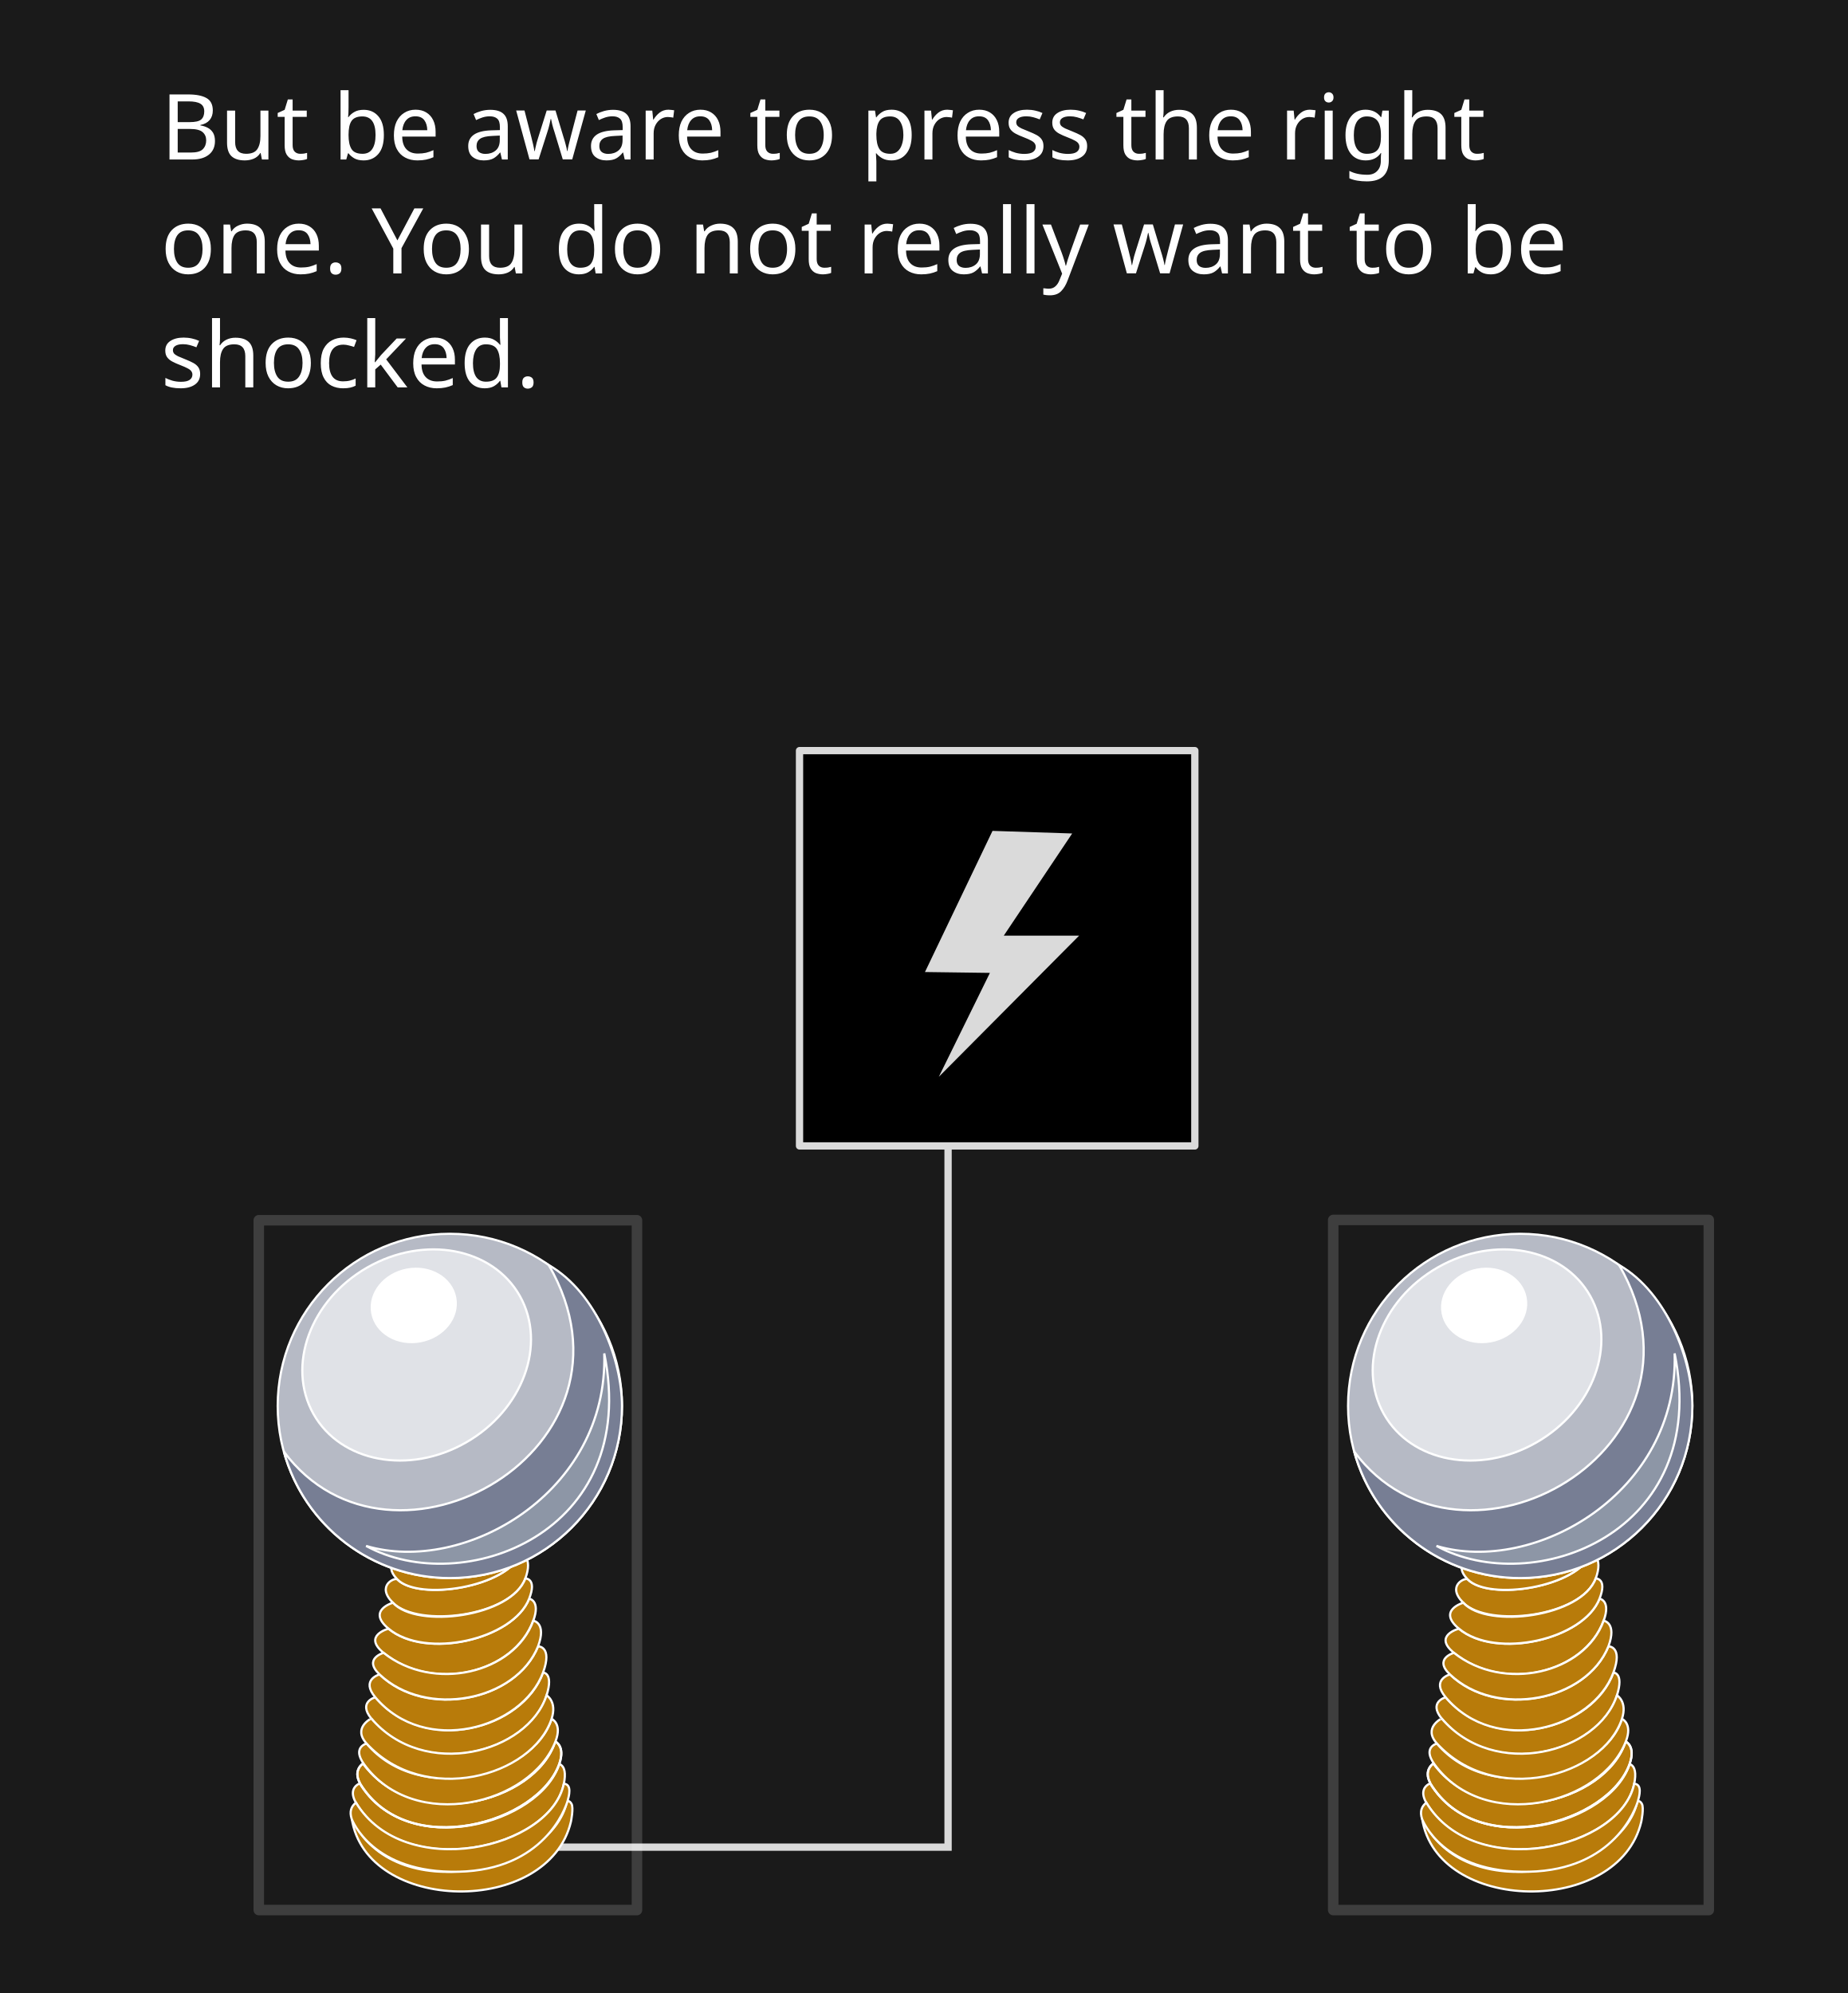
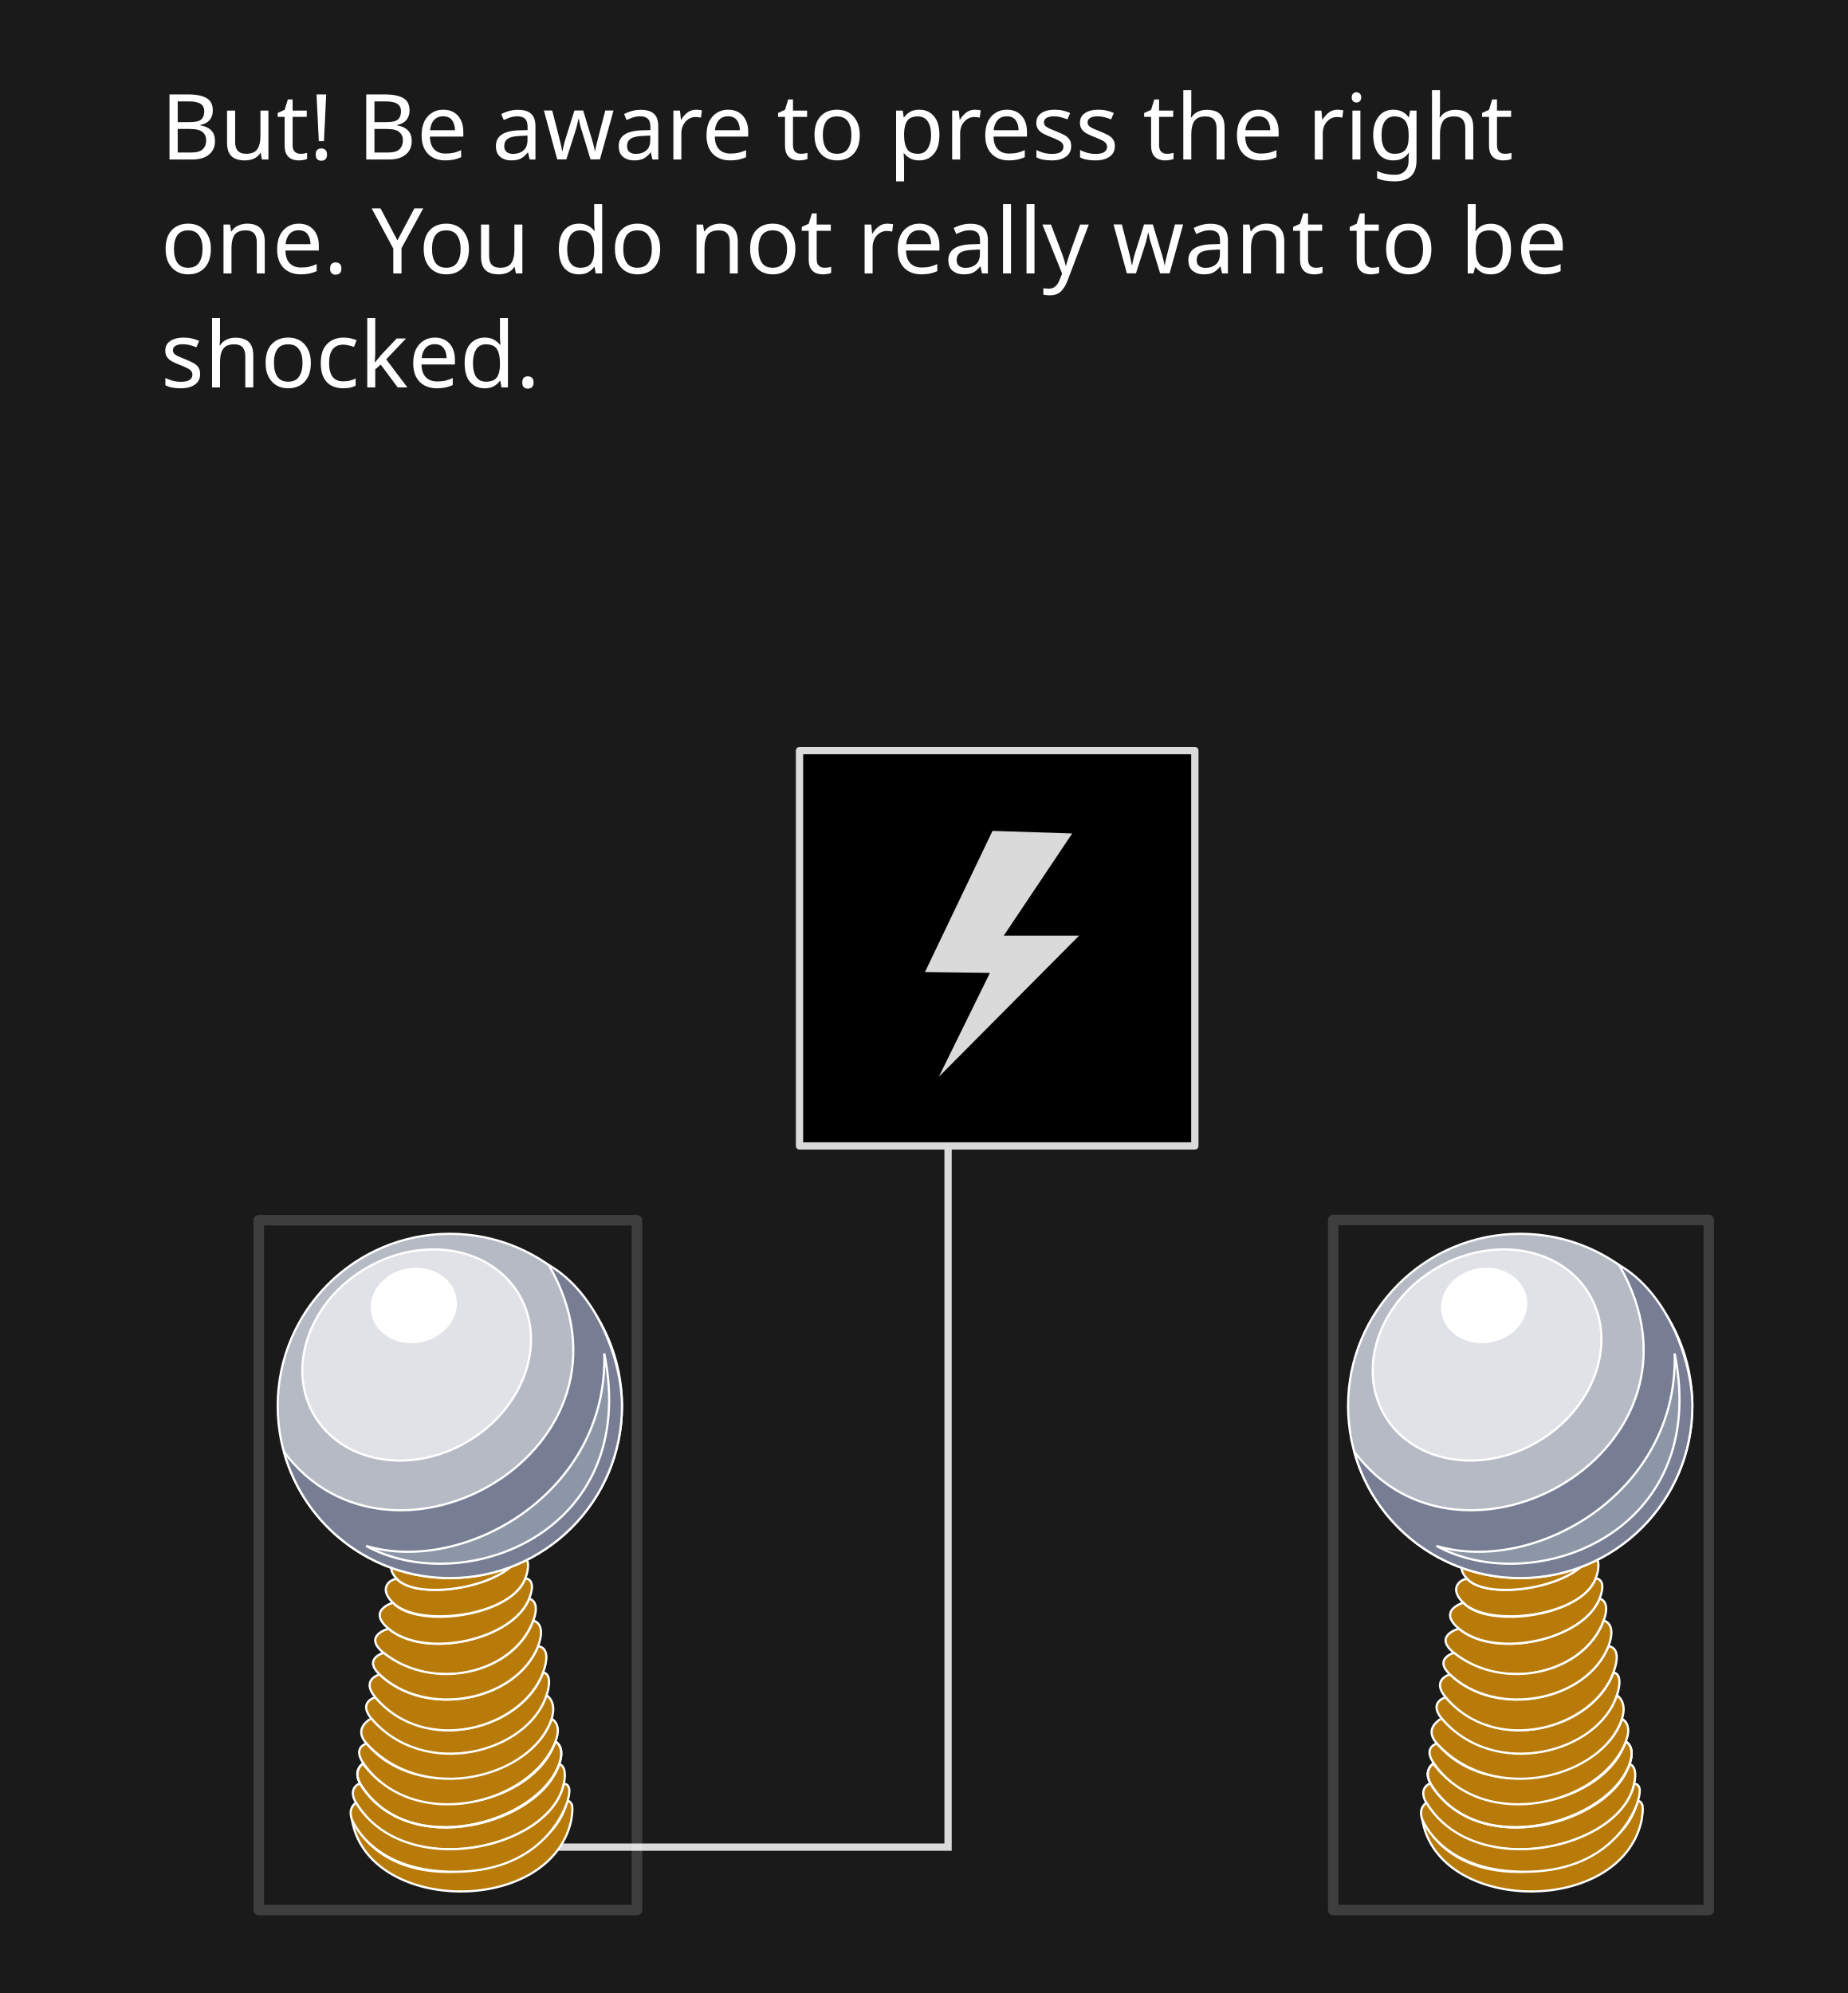
<svg xmlns="http://www.w3.org/2000/svg" width="253.385" height="273.296" viewBox="0 0 253.385 273.296" id="svg2" version="1.1">
  <defs id="defs4">
    <pattern y="0" x="0" height="6" width="6" patternUnits="userSpaceOnUse" id="EMFhbasepattern" />
  </defs>
  <g id="background">
    <rect style="color:#000000;clip-rule:nonzero;display:inline;overflow:visible;visibility:visible;opacity:1;isolation:auto;mix-blend-mode:normal;color-interpolation:sRGB;color-interpolation-filters:linearRGB;solid-color:#000000;solid-opacity:1;fill:#1a1a1a;fill-opacity:1;fill-rule:nonzero;stroke:none;stroke-width:1.459px;stroke-linecap:butt;stroke-linejoin:miter;stroke-miterlimit:4;stroke-dasharray:none;stroke-dashoffset:0;stroke-opacity:1;color-rendering:auto;image-rendering:auto;shape-rendering:auto;text-rendering:auto;enable-background:accumulate" id="rect4145" width="253.764" height="273.719" x="-0.009" y="-0.078" />
  </g>
  <g id="powerlines" powerlines="" transform="translate(0,2)" style="display:inline">
    <path style="fill:none;fill-rule:evenodd;stroke:#dadada;stroke-width:1px;stroke-linecap:butt;stroke-linejoin:miter;stroke-opacity:1" d="m 75,251.296 55,0 0,-100" id="path4320" />
  </g>
  <g transform="translate(114.5869,48.403)" id="generators">
    <rect y="54.528" x="-4.956" height="54.208" width="54.208" id="rect4209" style="opacity:1;fill:#000000;fill-opacity:1;stroke:#dadada;stroke-width:1;stroke-linejoin:round;stroke-miterlimit:4;stroke-dasharray:none;stroke-dashoffset:0;stroke-opacity:1" />
  </g>
  <g transform="translate(-85.73159,24.27616)" id="switches" />
  <g id="decorations" style="display:inline">
    <path style="fill:#dadada;fill-opacity:1;fill-rule:evenodd;stroke:none;stroke-width:1;stroke-linecap:butt;stroke-linejoin:miter;stroke-miterlimit:4;stroke-dasharray:none;stroke-opacity:1" d="m 136.094,113.937 10.925,0.356 -9.381,14.012 10.331,0 -19.237,19.356 7.006,-14.25 -8.906,-0.119 z" id="path4159" />
    <g id="g4222" transform="matrix(0.4539065,0,0,0.4539065,85.38591,106.6635)" style="stroke:#ffffff;stroke-width:0.661;stroke-miterlimit:4;stroke-dasharray:none;stroke-opacity:1">
      <path style="fill:#b87b0a;fill-opacity:1;fill-rule:evenodd;stroke:#ffffff;stroke-width:0.661;stroke-linecap:butt;stroke-linejoin:miter;stroke-miterlimit:4;stroke-dasharray:none;stroke-opacity:1" d="m 241.495,314.36 c 12.636,27.178 60.536,16.32 65.002,-5.122 0,0 0.677,-0.508 1.376,0.699 0.72,1.228 -0.169,5.419 -0.169,5.419 -6.773,28.723 -61.891,27.792 -66.209,-0.995 z" id="path4160" />
      <path style="fill:#b87b0a;fill-opacity:1;fill-rule:evenodd;stroke:#ffffff;stroke-width:0.661;stroke-linecap:butt;stroke-linejoin:miter;stroke-miterlimit:4;stroke-dasharray:none;stroke-opacity:1" d="m 305.566,303.904 c 0.614,-3.027 0.402,-5.271 -1.397,-6.011 -5.609,18.055 -45.762,29.464 -60.24,5.884 -2.159,0.953 -2.815,3.048 -1.164,5.842 14.351,24.172 58.801,13.928 62.801,-5.715 z" id="path4162" />
      <path style="fill:#b87b0a;fill-opacity:1;fill-rule:evenodd;stroke:#ffffff;stroke-width:0.661;stroke-miterlimit:4;stroke-dasharray:none;stroke-opacity:1" d="m 243.993,303.819 c 14.414,23.537 53.996,11.938 60.219,-5.99 1.863,-5.397 -1.249,-6.71 -1.249,-6.71 -6.117,18.88 -42.608,27.622 -58.06,6.646 0,0 -3.133,1.968 -0.931,5.948 z" id="path4164" />
      <path style="fill:none;stroke:#ffffff;stroke-width:0.661;stroke-linecap:butt;stroke-linejoin:miter;stroke-miterlimit:4;stroke-dasharray:none;stroke-opacity:1" d="m 243.993,303.819 c 14.414,23.537 53.996,11.938 60.219,-5.99 1.863,-5.397 -1.249,-6.71 -1.249,-6.71 -6.117,18.88 -42.608,27.622 -58.06,6.646 0,0 -3.133,1.968 -0.931,5.948" id="path4166-9" />
      <path style="fill:#b87b0a;fill-opacity:1;fill-rule:evenodd;stroke:#ffffff;stroke-width:0.661;stroke-linecap:butt;stroke-linejoin:miter;stroke-miterlimit:4;stroke-dasharray:none;stroke-opacity:1" d="m 253.92,249.21 c 7.684,7.662 35.771,4.212 40.026,-7.345 2.392,-6.519 -1.291,-7.705 -1.291,-7.705 -4.043,10.372 -30.903,14.605 -37.401,7.98 -0.72,-0.635 -6.54,1.863 -1.333,7.07 z" id="path4168" />
      <path style="fill:#b87b0a;fill-opacity:1;fill-rule:evenodd;stroke:#ffffff;stroke-width:0.661;stroke-linecap:butt;stroke-linejoin:miter;stroke-miterlimit:4;stroke-dasharray:none;stroke-opacity:1" d="m 245.983,291.733 c 15.727,18.796 50.419,10.012 55.88,-7.451 0,0 3.281,1.376 1.206,6.752 -7.408,19.177 -42.693,27.876 -57.869,6.943 -3.704,-5.122 0.783,-6.244 0.783,-6.244 z" id="path4170" />
      <path style="fill:#b87b0a;fill-opacity:1;fill-rule:evenodd;stroke:#ffffff;stroke-width:0.661;stroke-linecap:butt;stroke-linejoin:miter;stroke-miterlimit:4;stroke-dasharray:none;stroke-opacity:1" d="m 247.358,284.134 c 15.473,18.965 47.519,10.562 53.001,-6.964 2.18,-6.921 -1.079,-6.858 -1.079,-6.858 -6.138,17.018 -35.369,25.167 -50.673,7.45 0,0 -5.27,1.418 -1.249,6.371 z" id="path4172" />
      <path style="fill:#b87b0a;fill-opacity:1;fill-rule:evenodd;stroke:#ffffff;stroke-width:0.661;stroke-linecap:butt;stroke-linejoin:miter;stroke-miterlimit:4;stroke-dasharray:none;stroke-opacity:1" d="m 251.105,264.344 c 14.986,12.171 39.37,6.138 45.233,-9.716 2.265,-6.16 -1.249,-6.646 -1.249,-6.646 -4.847,12.319 -31.305,18.479 -42.481,9.059 0,0 -7.937,2.074 -1.503,7.303 z" id="path4174" />
      <path style="fill:#b87b0a;fill-opacity:1;fill-rule:evenodd;stroke:#ffffff;stroke-width:0.661;stroke-linecap:butt;stroke-linejoin:miter;stroke-miterlimit:4;stroke-dasharray:none;stroke-opacity:1" d="m 292.655,234.16 c -4.043,10.372 -30.924,14.626 -37.401,7.98 -4.657,-4.763 1.164,-6.308 1.164,-6.308 6.731,9.313 30.903,5.016 36.237,-1.672 z" id="path4176" />
      <path style="fill:#b87b0a;fill-opacity:1;fill-rule:evenodd;stroke:#ffffff;stroke-width:0.661;stroke-linecap:butt;stroke-linejoin:miter;stroke-miterlimit:4;stroke-dasharray:none;stroke-opacity:1" d="m 242.765,309.598 c 14.647,24.024 58.758,14.034 62.801,-5.715 2.582,0.169 1.503,3.873 1.143,5.165 -0.677,2.37 -7.154,20.849 -32.935,21.42 -26.099,0.572 -32.131,-15.621 -32.279,-15.896 -0.783,-2.328 -0.127,-3.873 1.27,-4.974 z" id="path4178" />
      <path style="fill:#b87b0a;fill-opacity:1;fill-rule:evenodd;stroke:#ffffff;stroke-width:0.661;stroke-linecap:butt;stroke-linejoin:miter;stroke-miterlimit:4;stroke-dasharray:none;stroke-opacity:1" d="m 301.862,284.283 c 1.736,-5.228 -1.503,-7.112 -1.503,-7.112 -5.736,17.441 -36.914,25.739 -52.98,6.985 0.021,0.042 -5.736,2.836 -1.397,7.578 17.42,19.071 50.101,10.033 55.88,-7.451 z" id="path4180" />
      <path style="fill:#b87b0a;fill-opacity:1;fill-rule:evenodd;stroke:#ffffff;stroke-width:0.661;stroke-linecap:butt;stroke-linejoin:miter;stroke-miterlimit:4;stroke-dasharray:none;stroke-opacity:1" d="m 248.607,277.763 c 15.092,17.907 44.365,9.504 50.673,-7.45 2.963,-8.001 -1.503,-7.938 -1.503,-7.938 -6.689,16.552 -33.866,21.971 -47.879,8.488 0,0 -5.8,1.566 -1.291,6.9 z" id="path4182" />
      <path style="fill:#b87b0a;fill-opacity:1;fill-rule:evenodd;stroke:#ffffff;stroke-width:0.661;stroke-linecap:butt;stroke-linejoin:miter;stroke-miterlimit:4;stroke-dasharray:none;stroke-opacity:1" d="m 251.105,264.344 c 15.113,12.001 39.476,6.181 45.233,-9.716 0,0 4.106,0.593 1.439,7.747 -6.689,16.552 -33.761,21.865 -47.879,8.488 -5.038,-4.763 1.206,-6.519 1.206,-6.519 z" id="path4184" />
      <path style="fill:#b87b0a;fill-opacity:1;fill-rule:evenodd;stroke:#ffffff;stroke-width:0.661;stroke-linecap:butt;stroke-linejoin:miter;stroke-miterlimit:4;stroke-dasharray:none;stroke-opacity:1" d="m 252.608,257.041 c 11.261,9.335 37.613,3.26 42.481,-9.059 2.434,-6.16 -1.143,-6.117 -1.143,-6.117 -4.233,11.557 -32.681,15.346 -40.026,7.345 0,0 -7.98,2.286 -1.312,7.832 z" id="path4186" />
      <path style="fill:#b6bac5;fill-opacity:1;fill-rule:nonzero;stroke:#ffffff;stroke-width:0.661;stroke-linecap:butt;stroke-linejoin:miter;stroke-miterlimit:4;stroke-dasharray:none;stroke-opacity:1" d="m 323.134,189.753 c 0,28.723 -23.283,52.006 -52.006,52.006 -28.723,0 -52.006,-23.283 -52.006,-52.006 0,-28.723 23.283,-52.006 52.006,-52.006 28.723,0 52.006,23.283 52.006,52.006 z" id="path4188" />
      <path style="fill:#e0e2e7;fill-opacity:1;fill-rule:nonzero;stroke:#ffffff;stroke-width:0.661;stroke-linecap:butt;stroke-linejoin:miter;stroke-miterlimit:4;stroke-dasharray:none;stroke-opacity:1" d="m 275.997,200.802 c -17.209,9.842 -37.825,5.99 -46.058,-8.615 -8.213,-14.605 -0.931,-34.438 16.277,-44.28 17.208,-9.842 37.824,-5.99 46.058,8.615 8.213,14.605 0.931,34.438 -16.277,44.28 z" id="path4190" />
      <path style="fill:#ffffff;fill-opacity:1;fill-rule:nonzero;stroke:#ffffff;stroke-width:0.661;stroke-linecap:butt;stroke-linejoin:miter;stroke-miterlimit:4;stroke-dasharray:none;stroke-opacity:1" d="m 262.239,170.216 c -6.9,1.291 -13.42,-2.498 -14.541,-8.488 -1.122,-5.969 3.598,-11.874 10.52,-13.166 6.9,-1.291 13.42,2.519 14.541,8.488 1.122,5.99 -3.598,11.874 -10.52,13.166 z" id="path4192" />
      <path style="fill:#777e94;fill-opacity:1;fill-rule:evenodd;stroke:#ffffff;stroke-width:0.661;stroke-linecap:butt;stroke-linejoin:miter;stroke-miterlimit:4;stroke-dasharray:none;stroke-opacity:1" d="m 301.037,147.208 c 31.834,55.372 -47.434,100.245 -80.052,56.345 6.202,22.564 26.733,38.206 50.144,38.206 28.723,0 52.006,-23.283 52.006,-52.006 0,-13.504 -7.472,-34.099 -22.098,-42.545 z" id="path4194" />
      <path style="fill:#8d96a6;fill-opacity:1;fill-rule:evenodd;stroke:#ffffff;stroke-width:0.661;stroke-linecap:butt;stroke-linejoin:miter;stroke-miterlimit:4;stroke-dasharray:none;stroke-opacity:1" d="m 317.779,173.878 c 1.27,42.206 -42.439,66.971 -71.945,58.166 28.935,15.938 83.015,-3.556 71.945,-58.166 z" id="path4196" />
    </g>
    <g transform="matrix(0.4539065,0,0,0.4539065,-61.38435,106.6635)" id="g4243" style="stroke:#ffffff;stroke-width:0.661;stroke-miterlimit:4;stroke-dasharray:none;stroke-opacity:1">
      <path id="path4245" d="m 241.495,314.36 c 12.636,27.178 60.536,16.32 65.002,-5.122 0,0 0.677,-0.508 1.376,0.699 0.72,1.228 -0.169,5.419 -0.169,5.419 -6.773,28.723 -61.891,27.792 -66.209,-0.995 z" style="fill:#b87b0a;fill-opacity:1;fill-rule:evenodd;stroke:#ffffff;stroke-width:0.661;stroke-linecap:butt;stroke-linejoin:miter;stroke-miterlimit:4;stroke-dasharray:none;stroke-opacity:1" />
      <path id="path4247" d="m 305.566,303.904 c 0.614,-3.027 0.402,-5.271 -1.397,-6.011 -5.609,18.055 -45.762,29.464 -60.24,5.884 -2.159,0.953 -2.815,3.048 -1.164,5.842 14.351,24.172 58.801,13.928 62.801,-5.715 z" style="fill:#b87b0a;fill-opacity:1;fill-rule:evenodd;stroke:#ffffff;stroke-width:0.661;stroke-linecap:butt;stroke-linejoin:miter;stroke-miterlimit:4;stroke-dasharray:none;stroke-opacity:1" />
      <path id="path4249" d="m 243.993,303.819 c 14.414,23.537 53.996,11.938 60.219,-5.99 1.863,-5.397 -1.249,-6.71 -1.249,-6.71 -6.117,18.88 -42.608,27.622 -58.06,6.646 0,0 -3.133,1.968 -0.931,5.948 z" style="fill:#b87b0a;fill-opacity:1;fill-rule:evenodd;stroke:#ffffff;stroke-width:0.661;stroke-miterlimit:4;stroke-dasharray:none;stroke-opacity:1" />
      <path id="path4251" d="m 243.993,303.819 c 14.414,23.537 53.996,11.938 60.219,-5.99 1.863,-5.397 -1.249,-6.71 -1.249,-6.71 -6.117,18.88 -42.608,27.622 -58.06,6.646 0,0 -3.133,1.968 -0.931,5.948" style="fill:none;stroke:#ffffff;stroke-width:0.661;stroke-linecap:butt;stroke-linejoin:miter;stroke-miterlimit:4;stroke-dasharray:none;stroke-opacity:1" />
      <path id="path4253" d="m 253.92,249.21 c 7.684,7.662 35.771,4.212 40.026,-7.345 2.392,-6.519 -1.291,-7.705 -1.291,-7.705 -4.043,10.372 -30.903,14.605 -37.401,7.98 -0.72,-0.635 -6.54,1.863 -1.333,7.07 z" style="fill:#b87b0a;fill-opacity:1;fill-rule:evenodd;stroke:#ffffff;stroke-width:0.661;stroke-linecap:butt;stroke-linejoin:miter;stroke-miterlimit:4;stroke-dasharray:none;stroke-opacity:1" />
      <path id="path4255" d="m 245.983,291.733 c 15.727,18.796 50.419,10.012 55.88,-7.451 0,0 3.281,1.376 1.206,6.752 -7.408,19.177 -42.693,27.876 -57.869,6.943 -3.704,-5.122 0.783,-6.244 0.783,-6.244 z" style="fill:#b87b0a;fill-opacity:1;fill-rule:evenodd;stroke:#ffffff;stroke-width:0.661;stroke-linecap:butt;stroke-linejoin:miter;stroke-miterlimit:4;stroke-dasharray:none;stroke-opacity:1" />
      <path id="path4257" d="m 247.358,284.134 c 15.473,18.965 47.519,10.562 53.001,-6.964 2.18,-6.921 -1.079,-6.858 -1.079,-6.858 -6.138,17.018 -35.369,25.167 -50.673,7.45 0,0 -5.27,1.418 -1.249,6.371 z" style="fill:#b87b0a;fill-opacity:1;fill-rule:evenodd;stroke:#ffffff;stroke-width:0.661;stroke-linecap:butt;stroke-linejoin:miter;stroke-miterlimit:4;stroke-dasharray:none;stroke-opacity:1" />
      <path id="path4259" d="m 251.105,264.344 c 14.986,12.171 39.37,6.138 45.233,-9.716 2.265,-6.16 -1.249,-6.646 -1.249,-6.646 -4.847,12.319 -31.305,18.479 -42.481,9.059 0,0 -7.937,2.074 -1.503,7.303 z" style="fill:#b87b0a;fill-opacity:1;fill-rule:evenodd;stroke:#ffffff;stroke-width:0.661;stroke-linecap:butt;stroke-linejoin:miter;stroke-miterlimit:4;stroke-dasharray:none;stroke-opacity:1" />
      <path id="path4261" d="m 292.655,234.16 c -4.043,10.372 -30.924,14.626 -37.401,7.98 -4.657,-4.763 1.164,-6.308 1.164,-6.308 6.731,9.313 30.903,5.016 36.237,-1.672 z" style="fill:#b87b0a;fill-opacity:1;fill-rule:evenodd;stroke:#ffffff;stroke-width:0.661;stroke-linecap:butt;stroke-linejoin:miter;stroke-miterlimit:4;stroke-dasharray:none;stroke-opacity:1" />
      <path id="path4263" d="m 242.765,309.598 c 14.647,24.024 58.758,14.034 62.801,-5.715 2.582,0.169 1.503,3.873 1.143,5.165 -0.677,2.37 -7.154,20.849 -32.935,21.42 -26.099,0.572 -32.131,-15.621 -32.279,-15.896 -0.783,-2.328 -0.127,-3.873 1.27,-4.974 z" style="fill:#b87b0a;fill-opacity:1;fill-rule:evenodd;stroke:#ffffff;stroke-width:0.661;stroke-linecap:butt;stroke-linejoin:miter;stroke-miterlimit:4;stroke-dasharray:none;stroke-opacity:1" />
      <path id="path4265" d="m 301.862,284.283 c 1.736,-5.228 -1.503,-7.112 -1.503,-7.112 -5.736,17.441 -36.914,25.739 -52.98,6.985 0.021,0.042 -5.736,2.836 -1.397,7.578 17.42,19.071 50.101,10.033 55.88,-7.451 z" style="fill:#b87b0a;fill-opacity:1;fill-rule:evenodd;stroke:#ffffff;stroke-width:0.661;stroke-linecap:butt;stroke-linejoin:miter;stroke-miterlimit:4;stroke-dasharray:none;stroke-opacity:1" />
      <path id="path4267" d="m 248.607,277.763 c 15.092,17.907 44.365,9.504 50.673,-7.45 2.963,-8.001 -1.503,-7.938 -1.503,-7.938 -6.689,16.552 -33.866,21.971 -47.879,8.488 0,0 -5.8,1.566 -1.291,6.9 z" style="fill:#b87b0a;fill-opacity:1;fill-rule:evenodd;stroke:#ffffff;stroke-width:0.661;stroke-linecap:butt;stroke-linejoin:miter;stroke-miterlimit:4;stroke-dasharray:none;stroke-opacity:1" />
      <path id="path4269" d="m 251.105,264.344 c 15.113,12.001 39.476,6.181 45.233,-9.716 0,0 4.106,0.593 1.439,7.747 -6.689,16.552 -33.761,21.865 -47.879,8.488 -5.038,-4.763 1.206,-6.519 1.206,-6.519 z" style="fill:#b87b0a;fill-opacity:1;fill-rule:evenodd;stroke:#ffffff;stroke-width:0.661;stroke-linecap:butt;stroke-linejoin:miter;stroke-miterlimit:4;stroke-dasharray:none;stroke-opacity:1" />
      <path id="path4271" d="m 252.608,257.041 c 11.261,9.335 37.613,3.26 42.481,-9.059 2.434,-6.16 -1.143,-6.117 -1.143,-6.117 -4.233,11.557 -32.681,15.346 -40.026,7.345 0,0 -7.98,2.286 -1.312,7.832 z" style="fill:#b87b0a;fill-opacity:1;fill-rule:evenodd;stroke:#ffffff;stroke-width:0.661;stroke-linecap:butt;stroke-linejoin:miter;stroke-miterlimit:4;stroke-dasharray:none;stroke-opacity:1" />
      <path id="path4273" d="m 323.134,189.753 c 0,28.723 -23.283,52.006 -52.006,52.006 -28.723,0 -52.006,-23.283 -52.006,-52.006 0,-28.723 23.283,-52.006 52.006,-52.006 28.723,0 52.006,23.283 52.006,52.006 z" style="fill:#b6bac5;fill-opacity:1;fill-rule:nonzero;stroke:#ffffff;stroke-width:0.661;stroke-linecap:butt;stroke-linejoin:miter;stroke-miterlimit:4;stroke-dasharray:none;stroke-opacity:1" />
      <path id="path4275" d="m 275.997,200.802 c -17.209,9.842 -37.825,5.99 -46.058,-8.615 -8.213,-14.605 -0.931,-34.438 16.277,-44.28 17.208,-9.842 37.824,-5.99 46.058,8.615 8.213,14.605 0.931,34.438 -16.277,44.28 z" style="fill:#e0e2e7;fill-opacity:1;fill-rule:nonzero;stroke:#ffffff;stroke-width:0.661;stroke-linecap:butt;stroke-linejoin:miter;stroke-miterlimit:4;stroke-dasharray:none;stroke-opacity:1" />
      <path id="path4277" d="m 262.239,170.216 c -6.9,1.291 -13.42,-2.498 -14.541,-8.488 -1.122,-5.969 3.598,-11.874 10.52,-13.166 6.9,-1.291 13.42,2.519 14.541,8.488 1.122,5.99 -3.598,11.874 -10.52,13.166 z" style="fill:#ffffff;fill-opacity:1;fill-rule:nonzero;stroke:#ffffff;stroke-width:0.661;stroke-linecap:butt;stroke-linejoin:miter;stroke-miterlimit:4;stroke-dasharray:none;stroke-opacity:1" />
      <path id="path4279" d="m 301.037,147.208 c 31.834,55.372 -47.434,100.245 -80.052,56.345 6.202,22.564 26.733,38.206 50.144,38.206 28.723,0 52.006,-23.283 52.006,-52.006 0,-13.504 -7.472,-34.099 -22.098,-42.545 z" style="fill:#777e94;fill-opacity:1;fill-rule:evenodd;stroke:#ffffff;stroke-width:0.661;stroke-linecap:butt;stroke-linejoin:miter;stroke-miterlimit:4;stroke-dasharray:none;stroke-opacity:1" />
      <path id="path4281" d="m 317.779,173.878 c 1.27,42.206 -42.439,66.971 -71.945,58.166 28.935,15.938 83.015,-3.556 71.945,-58.166 z" style="fill:#8d96a6;fill-opacity:1;fill-rule:evenodd;stroke:#ffffff;stroke-width:0.661;stroke-linecap:butt;stroke-linejoin:miter;stroke-miterlimit:4;stroke-dasharray:none;stroke-opacity:1" />
    </g>
    <text xml:space="preserve" style="font-style:normal;font-weight:normal;font-size:12.5px;line-height:125%;font-family:sans-serif;letter-spacing:0px;word-spacing:0px;display:inline;fill:#000000;fill-opacity:1;stroke:none;stroke-width:1px;stroke-linecap:butt;stroke-linejoin:miter;stroke-opacity:1" x="22.024" y="21.869" id="text3407">
-       <tspan x="22.024" y="21.869" style="font-size:12.5px;fill:#ffffff" id="tspan3484">But be aware to press the right </tspan>
+       <tspan x="22.024" y="21.869" style="font-size:12.5px;fill:#ffffff" id="tspan3484">But! Be aware to press the right </tspan>
      <tspan x="22.024" y="37.494" style="font-size:12.5px;fill:#ffffff" id="tspan3488">one. You do not really want to be </tspan>
      <tspan x="22.024" y="53.119" style="font-size:12.5px;fill:#ffffff" id="tspan3490">shocked.</tspan>
    </text>
  </g>
  <g transform="translate(-15.38192,2.380042)" id="sockets" style="opacity:1">
    <rect style="opacity:1;fill:#000000;fill-opacity:0;stroke:#ffffff;stroke-width:1.438;stroke-linejoin:round;stroke-miterlimit:4;stroke-dasharray:none;stroke-dashoffset:0;stroke-opacity:0.16" id="rect4149" width="51.5" height="94.637" x="198.194" y="164.906" />
    <rect y="164.949" x="50.868" height="94.592" width="51.854" id="rect4171" style="opacity:1;fill:#000000;fill-opacity:0;stroke:#ffffff;stroke-width:1.442;stroke-linejoin:round;stroke-miterlimit:4;stroke-dasharray:none;stroke-dashoffset:0;stroke-opacity:0.16" />
  </g>
</svg>
